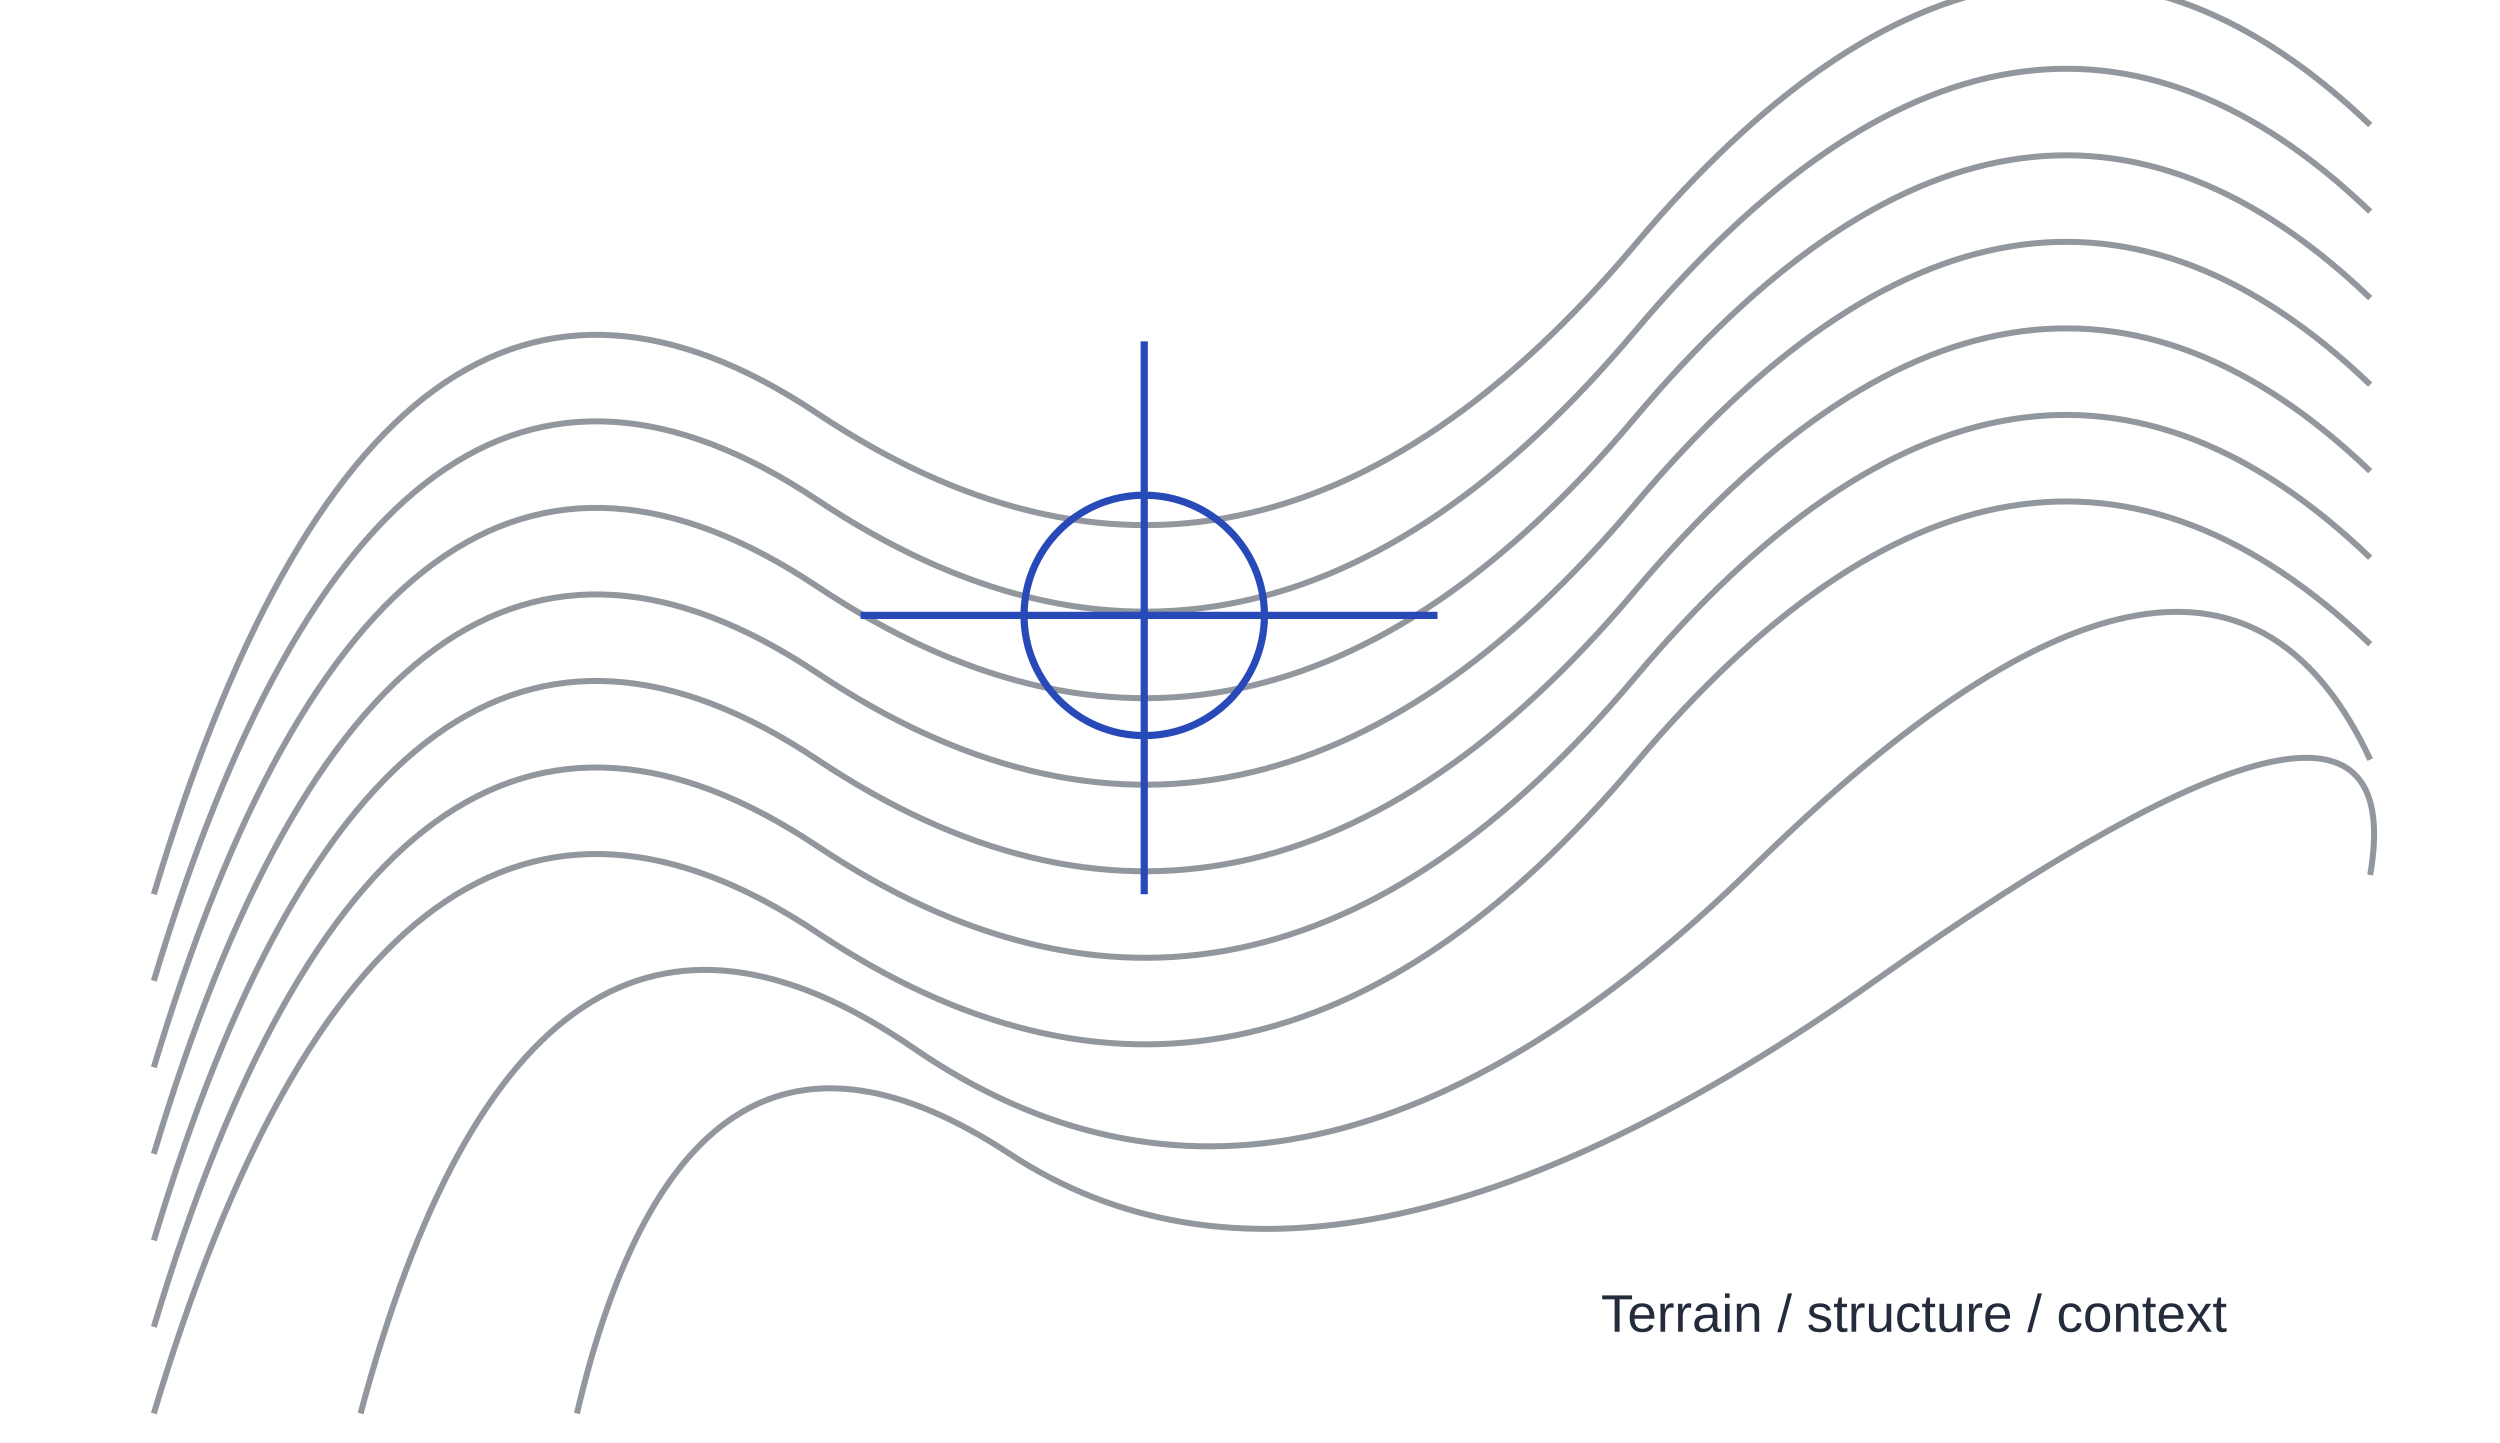
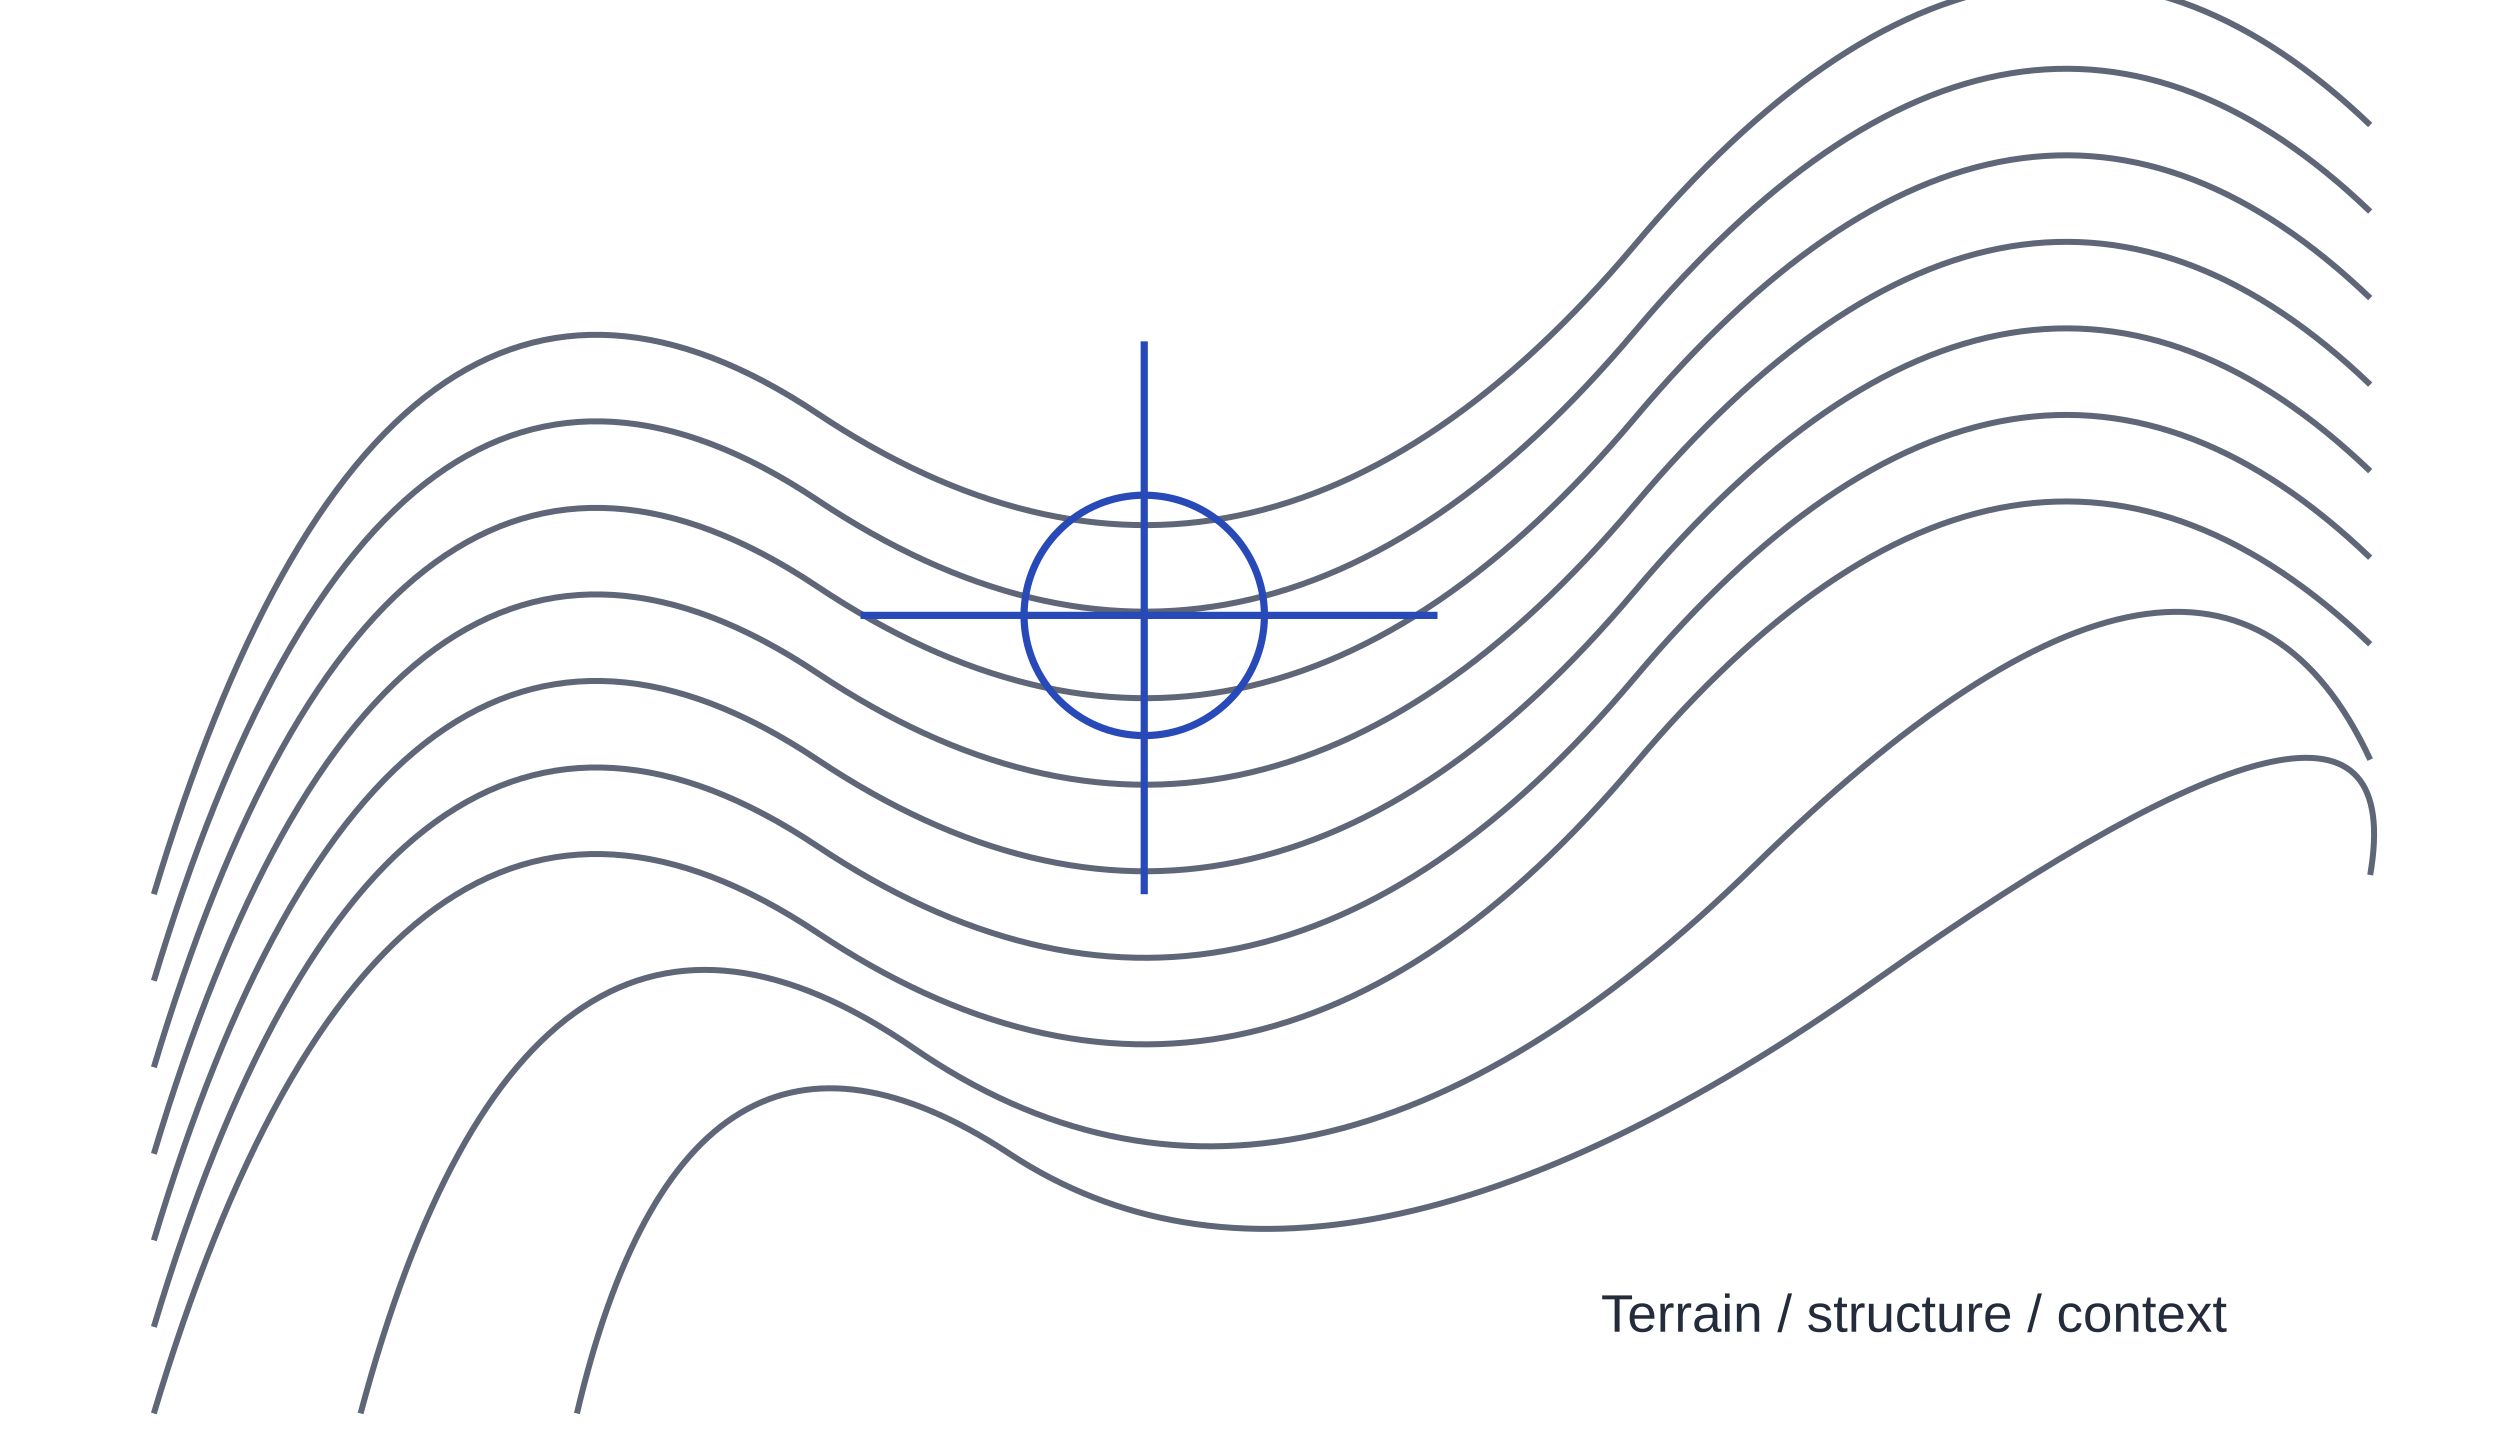
<svg xmlns="http://www.w3.org/2000/svg" viewBox="0 0 520 300" role="img" aria-label="Illustrative drawing of terrain contour layers for geospatial capture">
  <style>text{font-family:Arial,sans-serif}</style>
-   <g fill="none" stroke="#92979E" stroke-width="1.25">
+   <g fill="none" stroke="#5E6677" stroke-width="1.25">
    <path d="M32 240Q80 80 170 140T340 105T493 80" />
    <path d="M32 222Q80 62 170 122T340 87T493 62" />
    <path d="M32 204Q80 44 170 104T340 69T493 44" />
    <path d="M32 258Q80 98 170 158T340 123T493 98" />
    <path d="M32 276Q80 116 170 176T340 141T493 116" />
    <path d="M32 186Q80 26 170 86T340 51T493 26" />
    <path d="M32 294Q80 134 170 194T340 159T493 134" />
    <path d="M75 294Q110 163 190 218T365 180T493 158" />
    <path d="M120 294Q143 196 210 240T390 204T493 182" />
  </g>
  <path d="M238 71v115M179 128h120" stroke="#2849B8" stroke-width="1.5" />
  <circle cx="238" cy="128" r="25" fill="none" stroke="#2849B8" stroke-width="1.5" />
  <text x="333" y="277" font-size="11" fill="#242C3B">Terrain / structure / context</text>
</svg>
